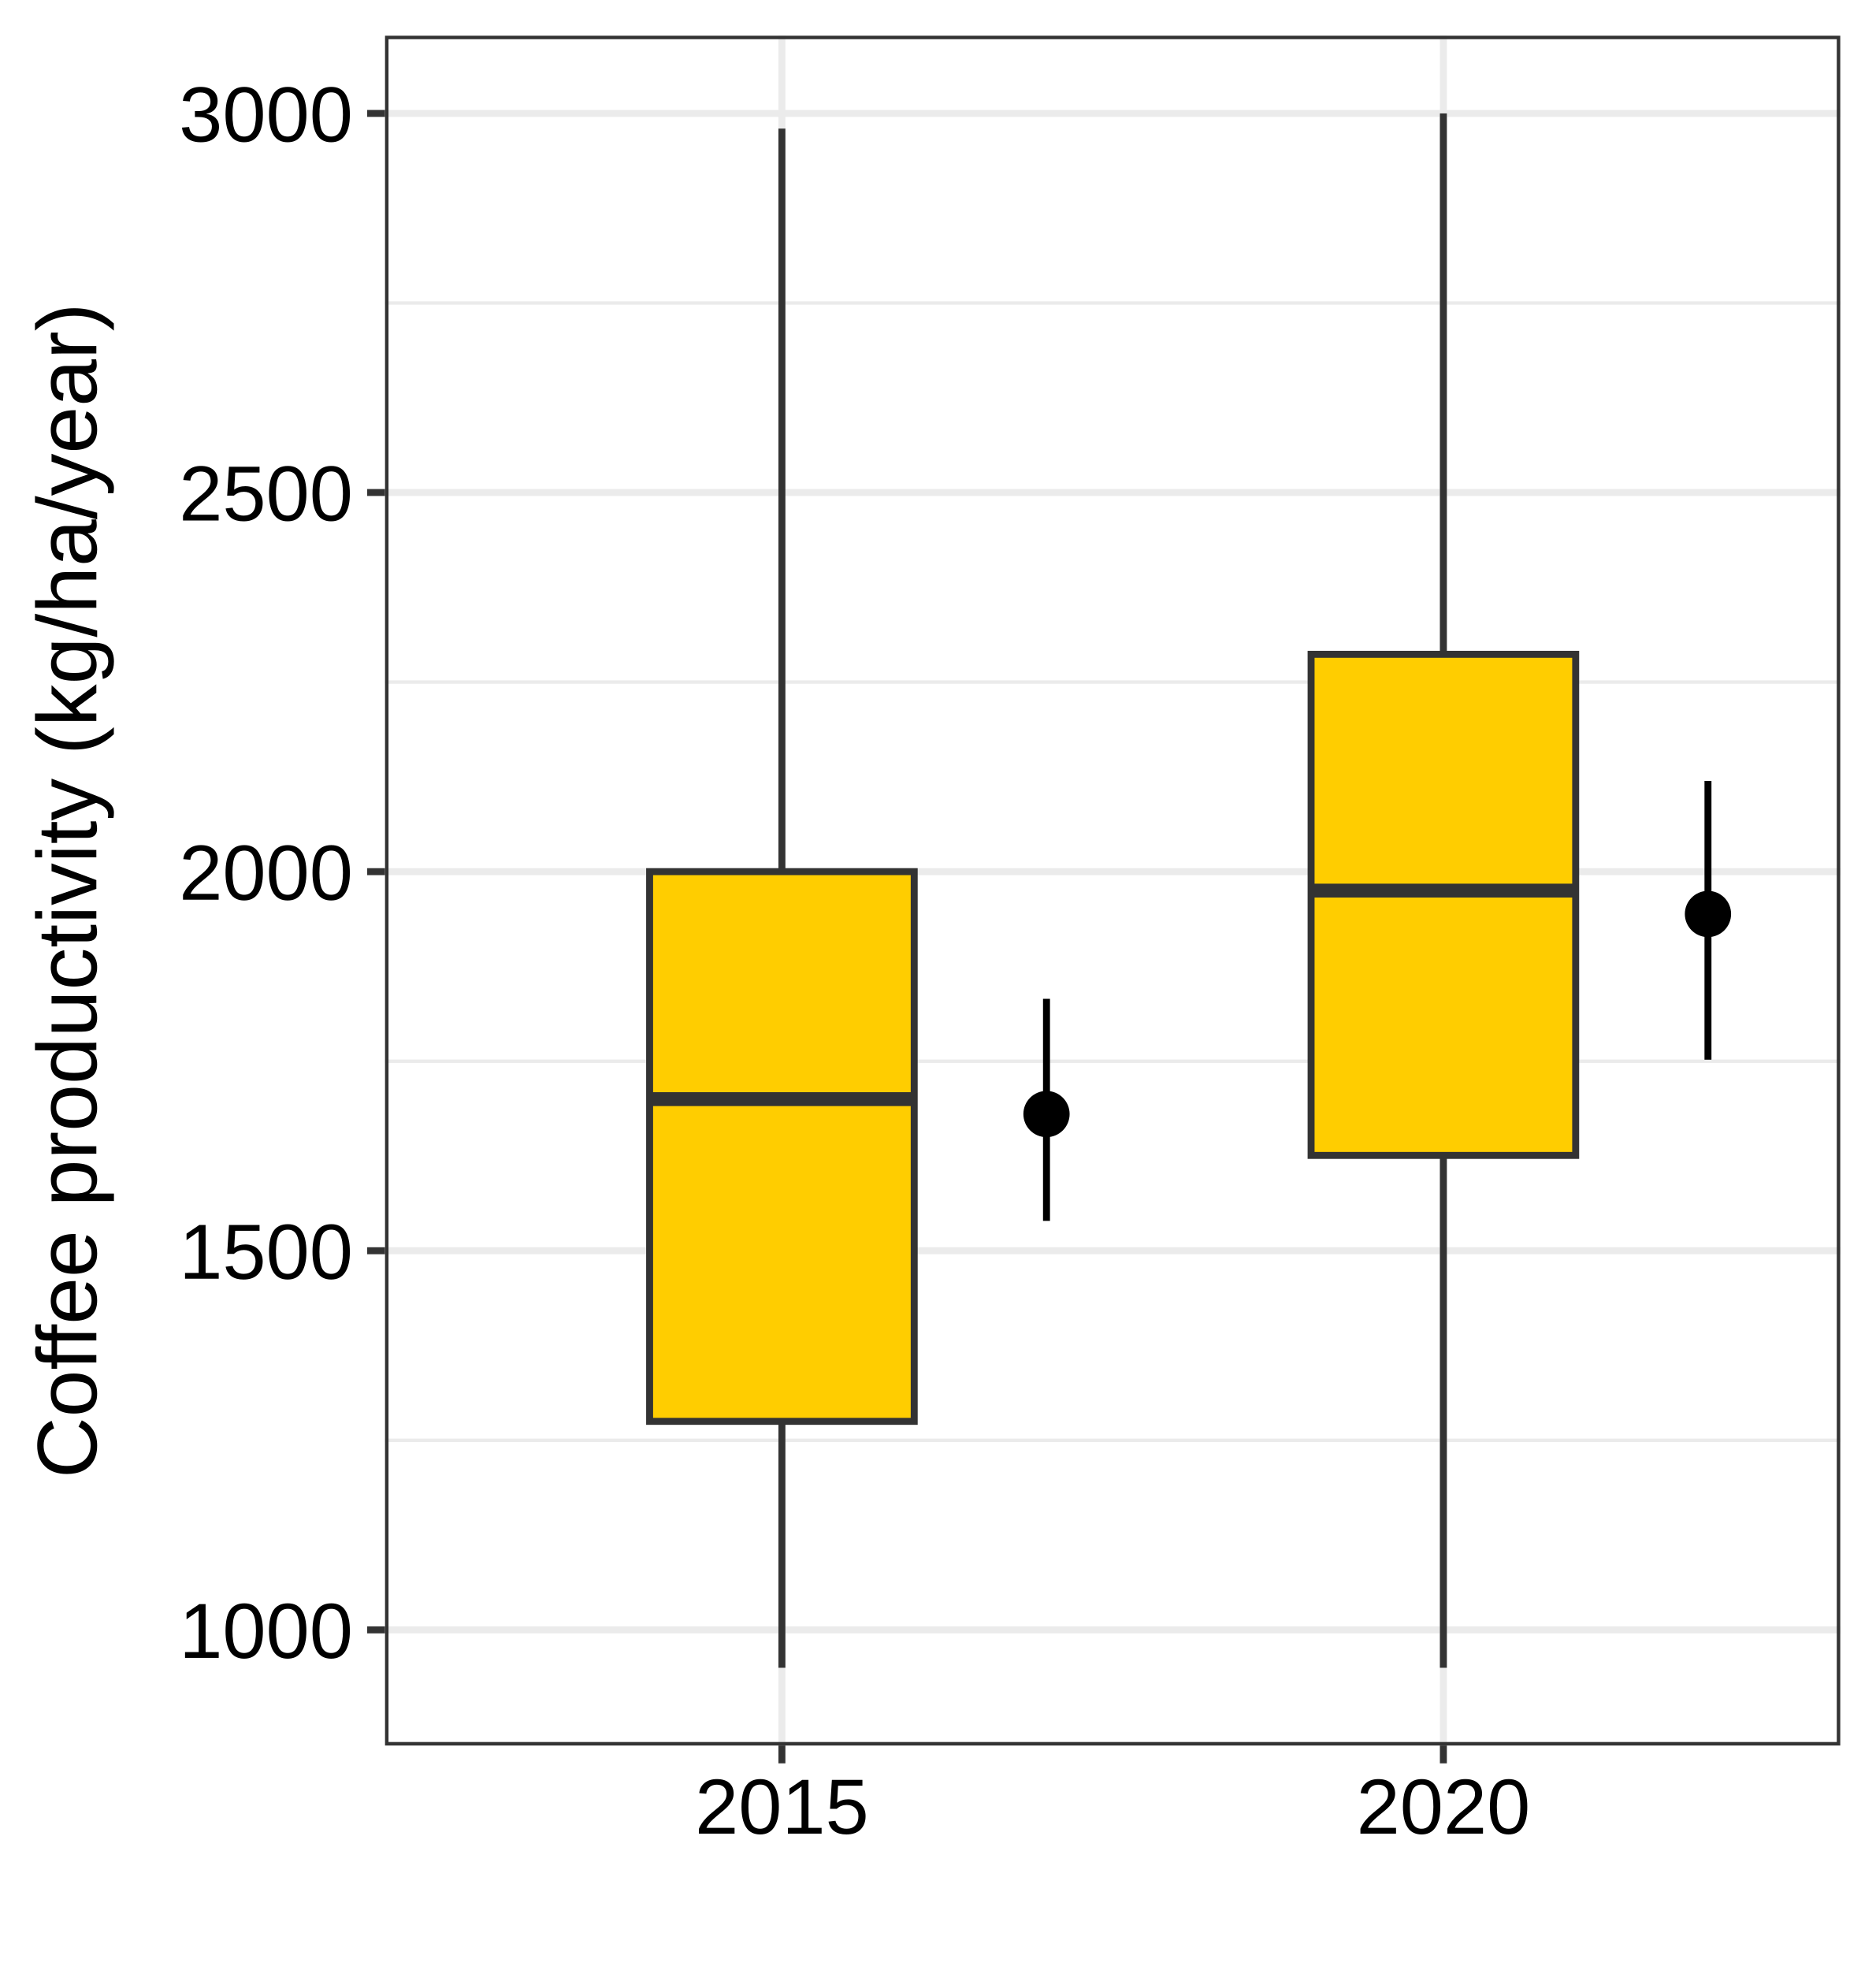
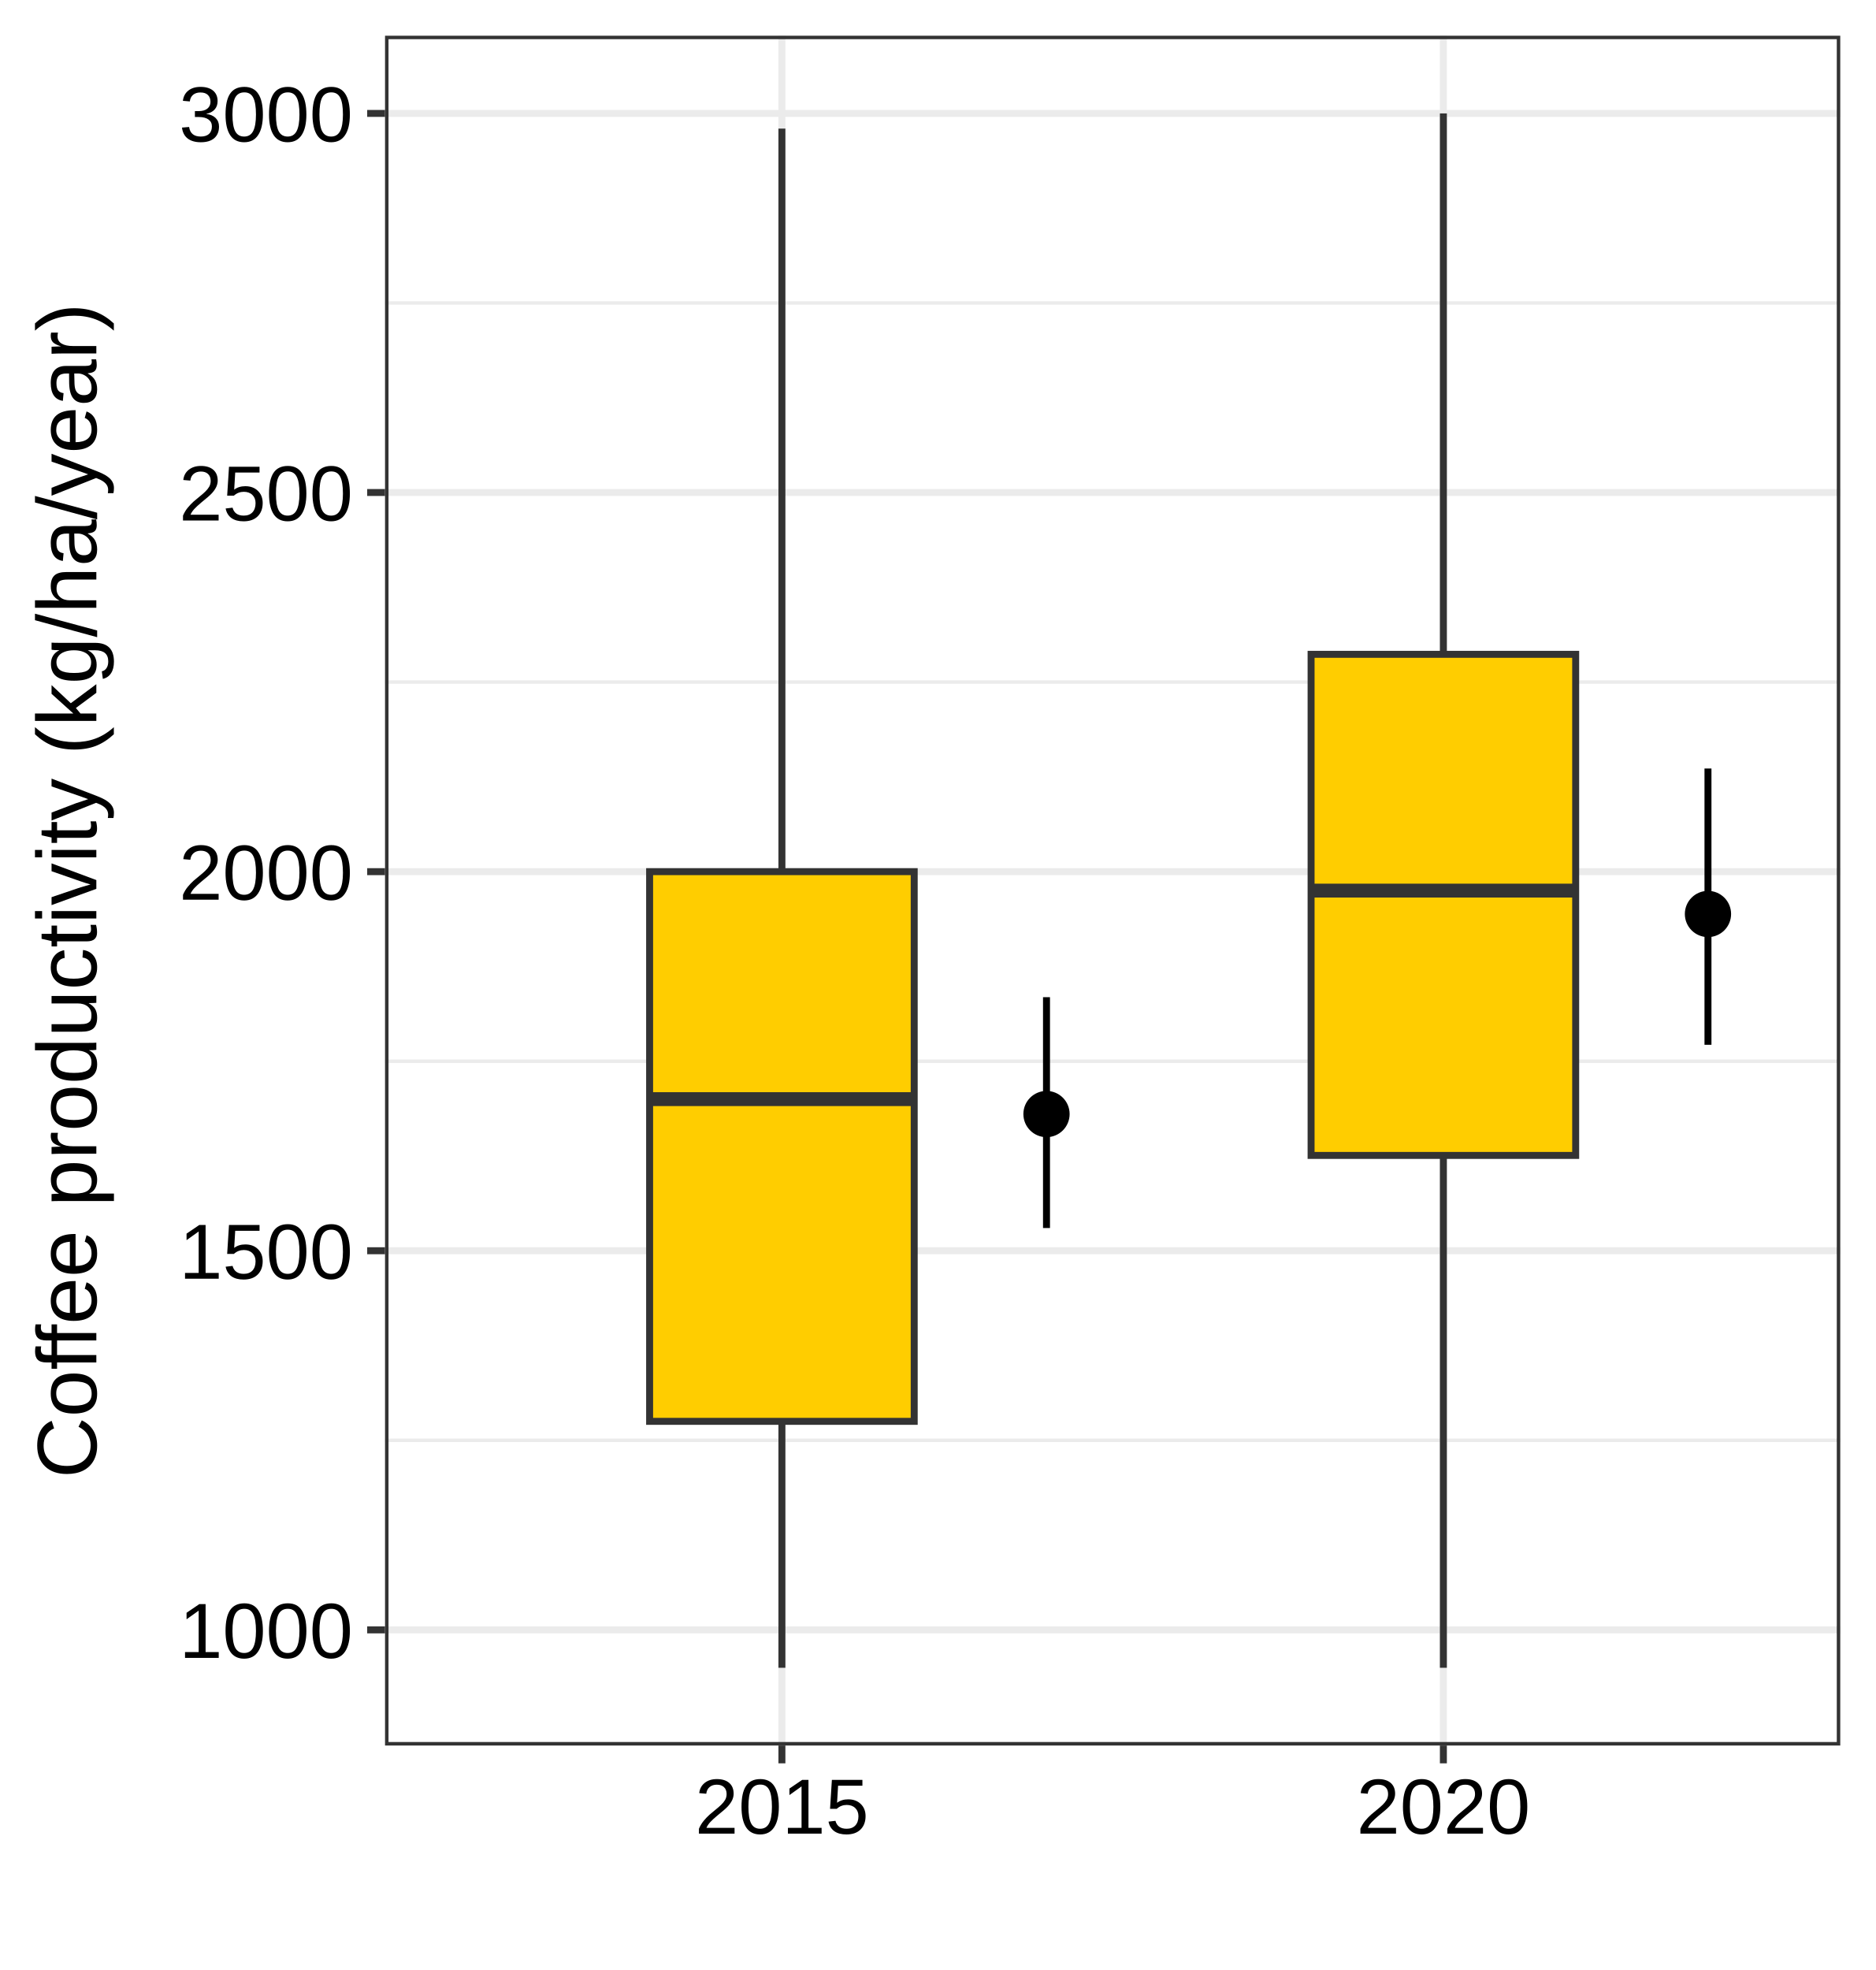
<svg xmlns="http://www.w3.org/2000/svg" width="288.00pt" height="302.40pt" viewBox="0 0 288.00 302.40">
  <g class="svglite">
    <defs>
      <style type="text/css">
    .svglite line, .svglite polyline, .svglite polygon, .svglite path, .svglite rect, .svglite circle {
      fill: none;
      stroke: #000000;
      stroke-linecap: round;
      stroke-linejoin: round;
      stroke-miterlimit: 10.00;
    }
    .svglite text {
      white-space: pre;
    }
    .svglite g.glyphgroup path {
      fill: inherit;
      stroke: none;
    }
  </style>
    </defs>
    <rect width="100%" height="100%" style="stroke: none; fill: #FFFFFF;" />
    <defs>
      <clipPath id="cpMC4wMHwyODguMDB8MC4wMHwzMDIuNDA=">
        <rect x="0.00" y="0.00" width="288.00" height="302.40" />
      </clipPath>
    </defs>
    <g clip-path="url(#cpMC4wMHwyODguMDB8MC4wMHwzMDIuNDA=)">
      <rect x="0.00" y="0.00" width="288.00" height="302.40" style="stroke-width: 1.07; stroke: #FFFFFF; fill: #FFFFFF;" />
    </g>
    <defs>
      <clipPath id="cpNTkuMTF8MjgyLjUyfDUuNDh8MjY3Ljk0">
        <rect x="59.11" y="5.48" width="223.41" height="262.46" />
      </clipPath>
    </defs>
    <g clip-path="url(#cpNTkuMTF8MjgyLjUyfDUuNDh8MjY3Ljk0)">
      <rect x="59.11" y="5.48" width="223.41" height="262.46" style="stroke-width: 1.07; stroke: none; fill: #FFFFFF;" />
      <polyline points="59.11,221.09 282.52,221.09 " style="stroke-width: 0.53; stroke: #EBEBEB; stroke-linecap: butt;" />
      <polyline points="59.11,162.90 282.52,162.90 " style="stroke-width: 0.53; stroke: #EBEBEB; stroke-linecap: butt;" />
      <polyline points="59.11,104.70 282.52,104.70 " style="stroke-width: 0.53; stroke: #EBEBEB; stroke-linecap: butt;" />
      <polyline points="59.11,46.51 282.52,46.51 " style="stroke-width: 0.53; stroke: #EBEBEB; stroke-linecap: butt;" />
      <polyline points="59.11,250.19 282.52,250.19 " style="stroke-width: 1.07; stroke: #EBEBEB; stroke-linecap: butt;" />
      <polyline points="59.11,191.99 282.52,191.99 " style="stroke-width: 1.07; stroke: #EBEBEB; stroke-linecap: butt;" />
      <polyline points="59.11,133.80 282.52,133.80 " style="stroke-width: 1.07; stroke: #EBEBEB; stroke-linecap: butt;" />
      <polyline points="59.11,75.60 282.52,75.60 " style="stroke-width: 1.07; stroke: #EBEBEB; stroke-linecap: butt;" />
      <polyline points="59.11,17.41 282.52,17.41 " style="stroke-width: 1.07; stroke: #EBEBEB; stroke-linecap: butt;" />
      <polyline points="120.04,267.94 120.04,5.48 " style="stroke-width: 1.07; stroke: #EBEBEB; stroke-linecap: butt;" />
      <polyline points="221.59,267.94 221.59,5.48 " style="stroke-width: 1.07; stroke: #EBEBEB; stroke-linecap: butt;" />
      <line x1="120.04" y1="133.80" x2="120.04" y2="19.74" style="stroke-width: 1.07; stroke: #333333; stroke-linecap: butt;" />
      <line x1="120.04" y1="218.18" x2="120.04" y2="256.01" style="stroke-width: 1.07; stroke: #333333; stroke-linecap: butt;" />
      <polygon points="99.73,133.80 99.73,218.18 140.35,218.18 140.35,133.80 99.73,133.80 " style="stroke-width: 1.07; stroke: #333333; stroke-linecap: butt; stroke-linejoin: miter; fill: #FFCD00;" />
      <line x1="99.73" y1="168.72" x2="140.35" y2="168.72" style="stroke-width: 2.13; stroke: #333333; stroke-linecap: butt; stroke-linejoin: miter;" />
      <line x1="221.59" y1="100.44" x2="221.59" y2="17.41" style="stroke-width: 1.07; stroke: #333333; stroke-linecap: butt;" />
      <line x1="221.59" y1="177.36" x2="221.59" y2="256.01" style="stroke-width: 1.07; stroke: #333333; stroke-linecap: butt;" />
      <polygon points="201.28,100.44 201.28,177.36 241.90,177.36 241.90,100.44 201.28,100.44 " style="stroke-width: 1.07; stroke: #333333; stroke-linecap: butt; stroke-linejoin: miter; fill: #FFCD00;" />
      <line x1="201.28" y1="136.71" x2="241.90" y2="136.71" style="stroke-width: 2.13; stroke: #333333; stroke-linecap: butt; stroke-linejoin: miter;" />
-       <line x1="160.66" y1="187.41" x2="160.66" y2="153.32" style="stroke-width: 1.07; stroke-linecap: butt;" />
-       <line x1="262.21" y1="162.67" x2="262.21" y2="119.87" style="stroke-width: 1.07; stroke-linecap: butt;" />
+       <line x1="160.66" y1="188.50" x2="160.66" y2="153.07" style="stroke-width: 1.07; stroke-linecap: butt;" />
+       <line x1="262.21" y1="160.38" x2="262.21" y2="117.97" style="stroke-width: 1.07; stroke-linecap: butt;" />
      <circle cx="160.66" cy="171.01" r="2.84" style="stroke-width: 1.42; fill: #000000;" />
      <circle cx="262.21" cy="140.30" r="2.84" style="stroke-width: 1.42; fill: #000000;" />
      <rect x="59.11" y="5.48" width="223.41" height="262.46" style="stroke-width: 1.07; stroke: #333333;" />
    </g>
    <g clip-path="url(#cpMC4wMHwyODguMDB8MC4wMHwzMDIuNDA=)">
      <text x="54.18" y="254.49" text-anchor="end" style="font-size: 12.00px; font-family: &quot;Arial&quot;;" textLength="26.69px" lengthAdjust="spacingAndGlyphs">1000</text>
      <text x="54.18" y="196.29" text-anchor="end" style="font-size: 12.00px; font-family: &quot;Arial&quot;;" textLength="26.69px" lengthAdjust="spacingAndGlyphs">1500</text>
      <text x="54.18" y="138.10" text-anchor="end" style="font-size: 12.00px; font-family: &quot;Arial&quot;;" textLength="26.69px" lengthAdjust="spacingAndGlyphs">2000</text>
      <text x="54.18" y="79.90" text-anchor="end" style="font-size: 12.00px; font-family: &quot;Arial&quot;;" textLength="26.69px" lengthAdjust="spacingAndGlyphs">2500</text>
      <text x="54.18" y="21.71" text-anchor="end" style="font-size: 12.00px; font-family: &quot;Arial&quot;;" textLength="26.69px" lengthAdjust="spacingAndGlyphs">3000</text>
      <polyline points="56.37,250.19 59.11,250.19 " style="stroke-width: 1.07; stroke: #333333; stroke-linecap: butt;" />
      <polyline points="56.37,191.99 59.11,191.99 " style="stroke-width: 1.07; stroke: #333333; stroke-linecap: butt;" />
      <polyline points="56.37,133.80 59.11,133.80 " style="stroke-width: 1.07; stroke: #333333; stroke-linecap: butt;" />
      <polyline points="56.37,75.60 59.11,75.60 " style="stroke-width: 1.07; stroke: #333333; stroke-linecap: butt;" />
      <polyline points="56.37,17.41 59.11,17.41 " style="stroke-width: 1.07; stroke: #333333; stroke-linecap: butt;" />
      <polyline points="120.04,270.68 120.04,267.94 " style="stroke-width: 1.07; stroke: #333333; stroke-linecap: butt;" />
      <polyline points="221.59,270.68 221.59,267.94 " style="stroke-width: 1.07; stroke: #333333; stroke-linecap: butt;" />
      <text x="120.04" y="281.47" text-anchor="middle" style="font-size: 12.00px; font-family: &quot;Arial&quot;;" textLength="26.69px" lengthAdjust="spacingAndGlyphs">2015</text>
      <text x="221.59" y="281.47" text-anchor="middle" style="font-size: 12.00px; font-family: &quot;Arial&quot;;" textLength="26.69px" lengthAdjust="spacingAndGlyphs">2020</text>
      <text transform="translate(14.79,136.71) rotate(-90)" text-anchor="middle" style="font-size: 13.00px; font-family: &quot;Arial&quot;;" textLength="180.44px" lengthAdjust="spacingAndGlyphs">Coffee productivity (kg/ha/year)</text>
    </g>
  </g>
</svg>
